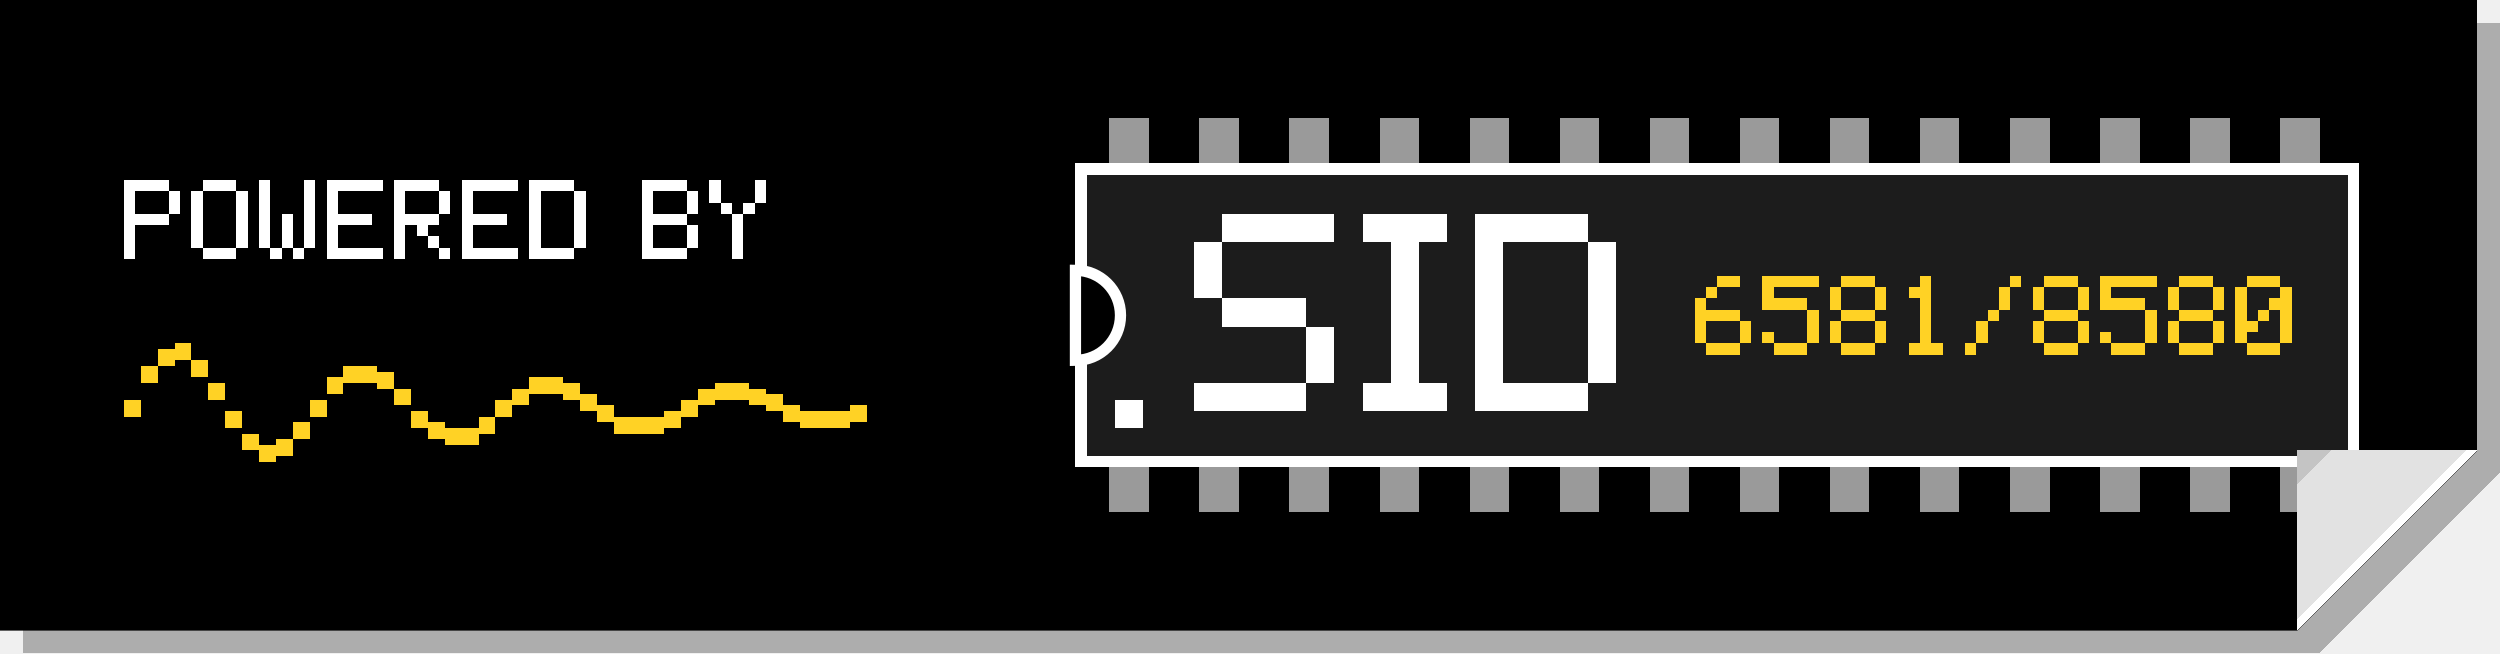
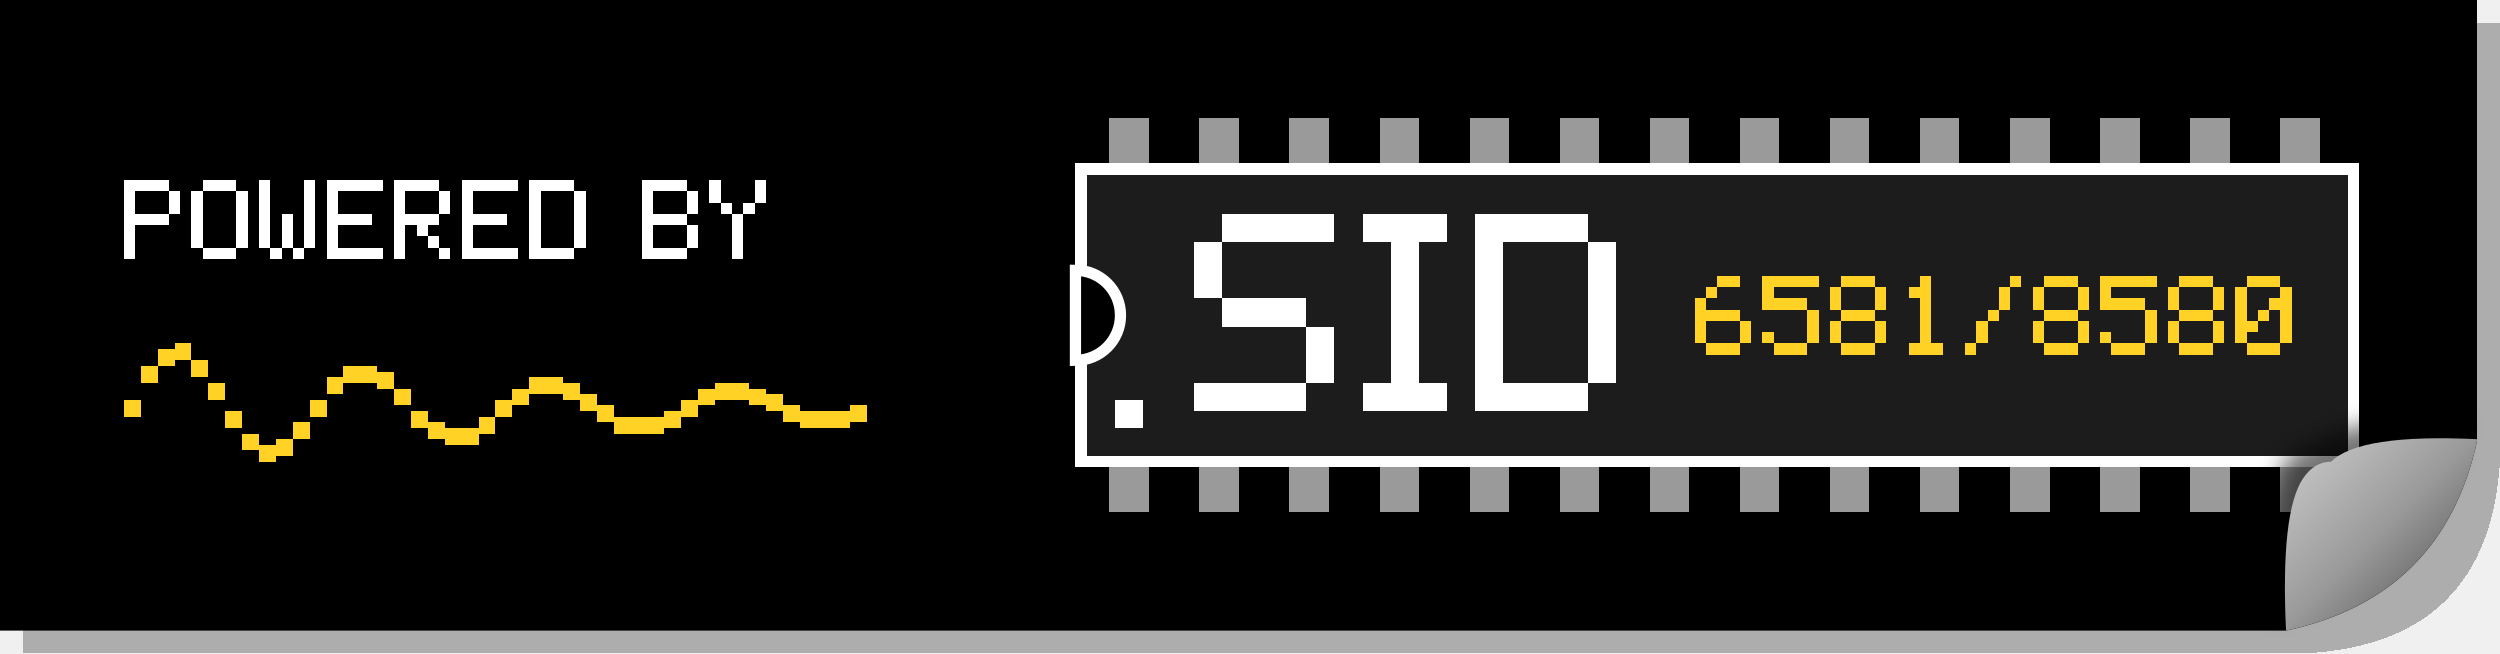
<svg xmlns="http://www.w3.org/2000/svg" width="444" height="116" viewBox="0 0 444 116" shape-rendering="crispEdges" role="img" aria-label="Powered by SID 6581 / 8580">
  <defs>
    <clipPath id="sticker">
-       <polygon points="0,0 440,0 440,80 408,112 0,112" />
+       <path d="M 0,0 H 440 V 78 Q 434,106 406,112 H 0 Z" />
    </clipPath>
+     <linearGradient id="back" x1="411" y1="83" x2="432" y2="104" gradientUnits="userSpaceOnUse">
+       <stop offset="0" stop-color="#bdbdbd" />
+       <stop offset=".55" stop-color="#9a9a9a" />
+       <stop offset="1" stop-color="#6a6a6a" />
+     </linearGradient>
+     <filter id="soft" x="-30%" y="-30%" width="160%" height="160%">
+       <feGaussianBlur stdDeviation="2" />
+     </filter>
  </defs>
-   <polygon points="4,4 444,4 444,84 412,116 4,116" fill="#000" fill-opacity=".28" />
+   <path d="M 4,4 H 444 V 82 Q 442,114 410,116 H 4 Z" fill="#000" fill-opacity=".28" />
  <g clip-path="url(#sticker)">
    <rect width="440" height="112" fill="#000" />
    <g fill="#fff">
      <rect x="22" y="32" width="8" height="2" />
      <rect x="22" y="34" width="2" height="2" />
      <rect x="30" y="34" width="2" height="2" />
      <rect x="22" y="36" width="2" height="2" />
      <rect x="30" y="36" width="2" height="2" />
      <rect x="22" y="38" width="8" height="2" />
      <rect x="22" y="40" width="2" height="2" />
      <rect x="22" y="42" width="2" height="2" />
      <rect x="22" y="44" width="2" height="2" />
      <rect x="36" y="32" width="6" height="2" />
      <rect x="34" y="34" width="2" height="2" />
      <rect x="42" y="34" width="2" height="2" />
      <rect x="34" y="36" width="2" height="2" />
      <rect x="42" y="36" width="2" height="2" />
      <rect x="34" y="38" width="2" height="2" />
      <rect x="42" y="38" width="2" height="2" />
      <rect x="34" y="40" width="2" height="2" />
      <rect x="42" y="40" width="2" height="2" />
      <rect x="34" y="42" width="2" height="2" />
      <rect x="42" y="42" width="2" height="2" />
      <rect x="36" y="44" width="6" height="2" />
      <rect x="46" y="32" width="2" height="2" />
      <rect x="54" y="32" width="2" height="2" />
      <rect x="46" y="34" width="2" height="2" />
      <rect x="54" y="34" width="2" height="2" />
      <rect x="46" y="36" width="2" height="2" />
      <rect x="54" y="36" width="2" height="2" />
      <rect x="46" y="38" width="2" height="2" />
      <rect x="50" y="38" width="2" height="2" />
      <rect x="54" y="38" width="2" height="2" />
      <rect x="46" y="40" width="2" height="2" />
      <rect x="50" y="40" width="2" height="2" />
      <rect x="54" y="40" width="2" height="2" />
      <rect x="46" y="42" width="2" height="2" />
      <rect x="50" y="42" width="2" height="2" />
      <rect x="54" y="42" width="2" height="2" />
      <rect x="48" y="44" width="2" height="2" />
      <rect x="52" y="44" width="2" height="2" />
      <rect x="58" y="32" width="10" height="2" />
      <rect x="58" y="34" width="2" height="2" />
      <rect x="58" y="36" width="2" height="2" />
      <rect x="58" y="38" width="8" height="2" />
      <rect x="58" y="40" width="2" height="2" />
      <rect x="58" y="42" width="2" height="2" />
      <rect x="58" y="44" width="10" height="2" />
      <rect x="70" y="32" width="8" height="2" />
      <rect x="70" y="34" width="2" height="2" />
      <rect x="78" y="34" width="2" height="2" />
      <rect x="70" y="36" width="2" height="2" />
      <rect x="78" y="36" width="2" height="2" />
      <rect x="70" y="38" width="8" height="2" />
      <rect x="70" y="40" width="2" height="2" />
      <rect x="74" y="40" width="2" height="2" />
      <rect x="70" y="42" width="2" height="2" />
      <rect x="76" y="42" width="2" height="2" />
      <rect x="70" y="44" width="2" height="2" />
      <rect x="78" y="44" width="2" height="2" />
      <rect x="82" y="32" width="10" height="2" />
      <rect x="82" y="34" width="2" height="2" />
      <rect x="82" y="36" width="2" height="2" />
      <rect x="82" y="38" width="8" height="2" />
      <rect x="82" y="40" width="2" height="2" />
      <rect x="82" y="42" width="2" height="2" />
      <rect x="82" y="44" width="10" height="2" />
      <rect x="94" y="32" width="8" height="2" />
      <rect x="94" y="34" width="2" height="2" />
      <rect x="102" y="34" width="2" height="2" />
      <rect x="94" y="36" width="2" height="2" />
      <rect x="102" y="36" width="2" height="2" />
      <rect x="94" y="38" width="2" height="2" />
      <rect x="102" y="38" width="2" height="2" />
      <rect x="94" y="40" width="2" height="2" />
      <rect x="102" y="40" width="2" height="2" />
      <rect x="94" y="42" width="2" height="2" />
      <rect x="102" y="42" width="2" height="2" />
      <rect x="94" y="44" width="8" height="2" />
      <rect x="114" y="32" width="8" height="2" />
      <rect x="114" y="34" width="2" height="2" />
      <rect x="122" y="34" width="2" height="2" />
      <rect x="114" y="36" width="2" height="2" />
      <rect x="122" y="36" width="2" height="2" />
      <rect x="114" y="38" width="8" height="2" />
      <rect x="114" y="40" width="2" height="2" />
      <rect x="122" y="40" width="2" height="2" />
      <rect x="114" y="42" width="2" height="2" />
      <rect x="122" y="42" width="2" height="2" />
      <rect x="114" y="44" width="8" height="2" />
      <rect x="126" y="32" width="2" height="2" />
      <rect x="134" y="32" width="2" height="2" />
      <rect x="126" y="34" width="2" height="2" />
      <rect x="134" y="34" width="2" height="2" />
      <rect x="128" y="36" width="2" height="2" />
      <rect x="132" y="36" width="2" height="2" />
      <rect x="130" y="38" width="2" height="2" />
      <rect x="130" y="40" width="2" height="2" />
      <rect x="130" y="42" width="2" height="2" />
      <rect x="130" y="44" width="2" height="2" />
    </g>
    <rect x="22" y="71" width="3" height="3" fill="#FFD225" />
    <rect x="25" y="65" width="3" height="3" fill="#FFD225" />
    <rect x="28" y="62" width="3" height="3" fill="#FFD225" />
    <rect x="31" y="61" width="3" height="3" fill="#FFD225" />
    <rect x="34" y="64" width="3" height="3" fill="#FFD225" />
    <rect x="37" y="68" width="3" height="3" fill="#FFD225" />
    <rect x="40" y="73" width="3" height="3" fill="#FFD225" />
    <rect x="43" y="77" width="3" height="3" fill="#FFD225" />
    <rect x="46" y="79" width="3" height="3" fill="#FFD225" />
    <rect x="49" y="78" width="3" height="3" fill="#FFD225" />
    <rect x="52" y="75" width="3" height="3" fill="#FFD225" />
    <rect x="55" y="71" width="3" height="3" fill="#FFD225" />
    <rect x="58" y="67" width="3" height="3" fill="#FFD225" />
    <rect x="61" y="65" width="3" height="3" fill="#FFD225" />
    <rect x="64" y="65" width="3" height="3" fill="#FFD225" />
    <rect x="67" y="66" width="3" height="3" fill="#FFD225" />
    <rect x="70" y="69" width="3" height="3" fill="#FFD225" />
    <rect x="73" y="73" width="3" height="3" fill="#FFD225" />
    <rect x="76" y="75" width="3" height="3" fill="#FFD225" />
    <rect x="79" y="76" width="3" height="3" fill="#FFD225" />
    <rect x="82" y="76" width="3" height="3" fill="#FFD225" />
    <rect x="85" y="74" width="3" height="3" fill="#FFD225" />
    <rect x="88" y="71" width="3" height="3" fill="#FFD225" />
    <rect x="91" y="69" width="3" height="3" fill="#FFD225" />
    <rect x="94" y="67" width="3" height="3" fill="#FFD225" />
    <rect x="97" y="67" width="3" height="3" fill="#FFD225" />
    <rect x="100" y="68" width="3" height="3" fill="#FFD225" />
    <rect x="103" y="70" width="3" height="3" fill="#FFD225" />
    <rect x="106" y="72" width="3" height="3" fill="#FFD225" />
    <rect x="109" y="74" width="3" height="3" fill="#FFD225" />
    <rect x="112" y="74" width="3" height="3" fill="#FFD225" />
    <rect x="115" y="74" width="3" height="3" fill="#FFD225" />
    <rect x="118" y="73" width="3" height="3" fill="#FFD225" />
    <rect x="121" y="71" width="3" height="3" fill="#FFD225" />
    <rect x="124" y="69" width="3" height="3" fill="#FFD225" />
    <rect x="127" y="68" width="3" height="3" fill="#FFD225" />
    <rect x="130" y="68" width="3" height="3" fill="#FFD225" />
    <rect x="133" y="69" width="3" height="3" fill="#FFD225" />
    <rect x="136" y="70" width="3" height="3" fill="#FFD225" />
    <rect x="139" y="72" width="3" height="3" fill="#FFD225" />
    <rect x="142" y="73" width="3" height="3" fill="#FFD225" />
    <rect x="145" y="73" width="3" height="3" fill="#FFD225" />
    <rect x="148" y="73" width="3" height="3" fill="#FFD225" />
    <rect x="151" y="72" width="3" height="3" fill="#FFD225" />
    <g fill="#9a9a9a">
      <rect x="197" y="21" width="7" height="9" />
      <rect x="197" y="82" width="7" height="9" />
      <rect x="213" y="21" width="7" height="9" />
      <rect x="213" y="82" width="7" height="9" />
      <rect x="229" y="21" width="7" height="9" />
      <rect x="229" y="82" width="7" height="9" />
      <rect x="245" y="21" width="7" height="9" />
      <rect x="245" y="82" width="7" height="9" />
      <rect x="261" y="21" width="7" height="9" />
      <rect x="261" y="82" width="7" height="9" />
      <rect x="277" y="21" width="7" height="9" />
      <rect x="277" y="82" width="7" height="9" />
      <rect x="293" y="21" width="7" height="9" />
      <rect x="293" y="82" width="7" height="9" />
      <rect x="309" y="21" width="7" height="9" />
      <rect x="309" y="82" width="7" height="9" />
      <rect x="325" y="21" width="7" height="9" />
      <rect x="325" y="82" width="7" height="9" />
      <rect x="341" y="21" width="7" height="9" />
      <rect x="341" y="82" width="7" height="9" />
      <rect x="357" y="21" width="7" height="9" />
      <rect x="357" y="82" width="7" height="9" />
      <rect x="373" y="21" width="7" height="9" />
      <rect x="373" y="82" width="7" height="9" />
      <rect x="389" y="21" width="7" height="9" />
      <rect x="389" y="82" width="7" height="9" />
      <rect x="405" y="21" width="7" height="9" />
      <rect x="405" y="82" width="7" height="9" />
    </g>
    <rect x="192" y="30" width="226" height="52" fill="#1c1c1c" stroke="#fff" stroke-width="2" />
    <path d="M191,48.0 a8,8 0 0 1 0,16 z" fill="#000" stroke="#fff" stroke-width="2" shape-rendering="geometricPrecision" />
    <rect x="198" y="71" width="5" height="5" fill="#fff" />
    <g fill="#fff">
      <rect x="217" y="38" width="20" height="5" />
      <rect x="212" y="43" width="5" height="5" />
      <rect x="212" y="48" width="5" height="5" />
      <rect x="217" y="53" width="15" height="5" />
      <rect x="232" y="58" width="5" height="5" />
      <rect x="232" y="63" width="5" height="5" />
      <rect x="212" y="68" width="20" height="5" />
      <rect x="242" y="38" width="15" height="5" />
      <rect x="247" y="43" width="5" height="5" />
      <rect x="247" y="48" width="5" height="5" />
      <rect x="247" y="53" width="5" height="5" />
      <rect x="247" y="58" width="5" height="5" />
      <rect x="247" y="63" width="5" height="5" />
      <rect x="242" y="68" width="15" height="5" />
      <rect x="262" y="38" width="20" height="5" />
      <rect x="262" y="43" width="5" height="5" />
      <rect x="282" y="43" width="5" height="5" />
      <rect x="262" y="48" width="5" height="5" />
      <rect x="282" y="48" width="5" height="5" />
      <rect x="262" y="53" width="5" height="5" />
      <rect x="282" y="53" width="5" height="5" />
      <rect x="262" y="58" width="5" height="5" />
      <rect x="282" y="58" width="5" height="5" />
      <rect x="262" y="63" width="5" height="5" />
      <rect x="282" y="63" width="5" height="5" />
      <rect x="262" y="68" width="20" height="5" />
    </g>
    <g fill="#FFD225">
      <rect x="305" y="49" width="4" height="2" />
      <rect x="303" y="51" width="2" height="2" />
      <rect x="301" y="53" width="2" height="2" />
      <rect x="301" y="55" width="8" height="2" />
      <rect x="301" y="57" width="2" height="2" />
      <rect x="309" y="57" width="2" height="2" />
      <rect x="301" y="59" width="2" height="2" />
      <rect x="309" y="59" width="2" height="2" />
      <rect x="303" y="61" width="6" height="2" />
      <rect x="313" y="49" width="10" height="2" />
      <rect x="313" y="51" width="2" height="2" />
      <rect x="313" y="53" width="8" height="2" />
      <rect x="321" y="55" width="2" height="2" />
      <rect x="321" y="57" width="2" height="2" />
      <rect x="313" y="59" width="2" height="2" />
      <rect x="321" y="59" width="2" height="2" />
      <rect x="315" y="61" width="6" height="2" />
      <rect x="327" y="49" width="6" height="2" />
      <rect x="325" y="51" width="2" height="2" />
      <rect x="333" y="51" width="2" height="2" />
      <rect x="325" y="53" width="2" height="2" />
      <rect x="333" y="53" width="2" height="2" />
      <rect x="327" y="55" width="6" height="2" />
      <rect x="325" y="57" width="2" height="2" />
      <rect x="333" y="57" width="2" height="2" />
      <rect x="325" y="59" width="2" height="2" />
      <rect x="333" y="59" width="2" height="2" />
      <rect x="327" y="61" width="6" height="2" />
      <rect x="341" y="49" width="2" height="2" />
      <rect x="339" y="51" width="4" height="2" />
      <rect x="341" y="53" width="2" height="2" />
      <rect x="341" y="55" width="2" height="2" />
      <rect x="341" y="57" width="2" height="2" />
      <rect x="341" y="59" width="2" height="2" />
      <rect x="339" y="61" width="6" height="2" />
      <rect x="357" y="49" width="2" height="2" />
      <rect x="355" y="51" width="2" height="2" />
      <rect x="355" y="53" width="2" height="2" />
      <rect x="353" y="55" width="2" height="2" />
      <rect x="351" y="57" width="2" height="2" />
      <rect x="351" y="59" width="2" height="2" />
      <rect x="349" y="61" width="2" height="2" />
      <rect x="363" y="49" width="6" height="2" />
      <rect x="361" y="51" width="2" height="2" />
      <rect x="369" y="51" width="2" height="2" />
      <rect x="361" y="53" width="2" height="2" />
      <rect x="369" y="53" width="2" height="2" />
      <rect x="363" y="55" width="6" height="2" />
      <rect x="361" y="57" width="2" height="2" />
      <rect x="369" y="57" width="2" height="2" />
      <rect x="361" y="59" width="2" height="2" />
      <rect x="369" y="59" width="2" height="2" />
      <rect x="363" y="61" width="6" height="2" />
      <rect x="373" y="49" width="10" height="2" />
      <rect x="373" y="51" width="2" height="2" />
      <rect x="373" y="53" width="8" height="2" />
      <rect x="381" y="55" width="2" height="2" />
      <rect x="381" y="57" width="2" height="2" />
      <rect x="373" y="59" width="2" height="2" />
      <rect x="381" y="59" width="2" height="2" />
      <rect x="375" y="61" width="6" height="2" />
      <rect x="387" y="49" width="6" height="2" />
      <rect x="385" y="51" width="2" height="2" />
      <rect x="393" y="51" width="2" height="2" />
      <rect x="385" y="53" width="2" height="2" />
      <rect x="393" y="53" width="2" height="2" />
      <rect x="387" y="55" width="6" height="2" />
      <rect x="385" y="57" width="2" height="2" />
      <rect x="393" y="57" width="2" height="2" />
      <rect x="385" y="59" width="2" height="2" />
      <rect x="393" y="59" width="2" height="2" />
      <rect x="387" y="61" width="6" height="2" />
      <rect x="399" y="49" width="6" height="2" />
      <rect x="397" y="51" width="2" height="2" />
      <rect x="405" y="51" width="2" height="2" />
      <rect x="397" y="53" width="2" height="2" />
      <rect x="403" y="53" width="4" height="2" />
      <rect x="397" y="55" width="2" height="2" />
      <rect x="401" y="55" width="2" height="2" />
      <rect x="405" y="55" width="2" height="2" />
      <rect x="397" y="57" width="4" height="2" />
      <rect x="405" y="57" width="2" height="2" />
      <rect x="397" y="59" width="2" height="2" />
      <rect x="405" y="59" width="2" height="2" />
      <rect x="399" y="61" width="6" height="2" />
    </g>
  </g>
-   <polygon points="408,112 440,80 408,80" fill="#e2e2e2" />
-   <polygon points="408,80 414,80 408,86" fill="#c4c4c4" />
-   <polygon points="408,112 440,80 438,80 408,110" fill="#ffffff" />
+   <g shape-rendering="geometricPrecision">
+     <path d="M 406,112 Q 405,91 409,85 Q 411,82 414,82 Q 419,77 440,78 Q 434,106 406,112 Z" transform="translate(-3,-3)" fill="#000" fill-opacity=".55" filter="url(#soft)" />
+     <path d="M 406,112 Q 405,91 409,85 Q 411,82 414,82 Q 419,77 440,78 Q 434,106 406,112 Z" fill="url(#back)" />
+   </g>
</svg>
